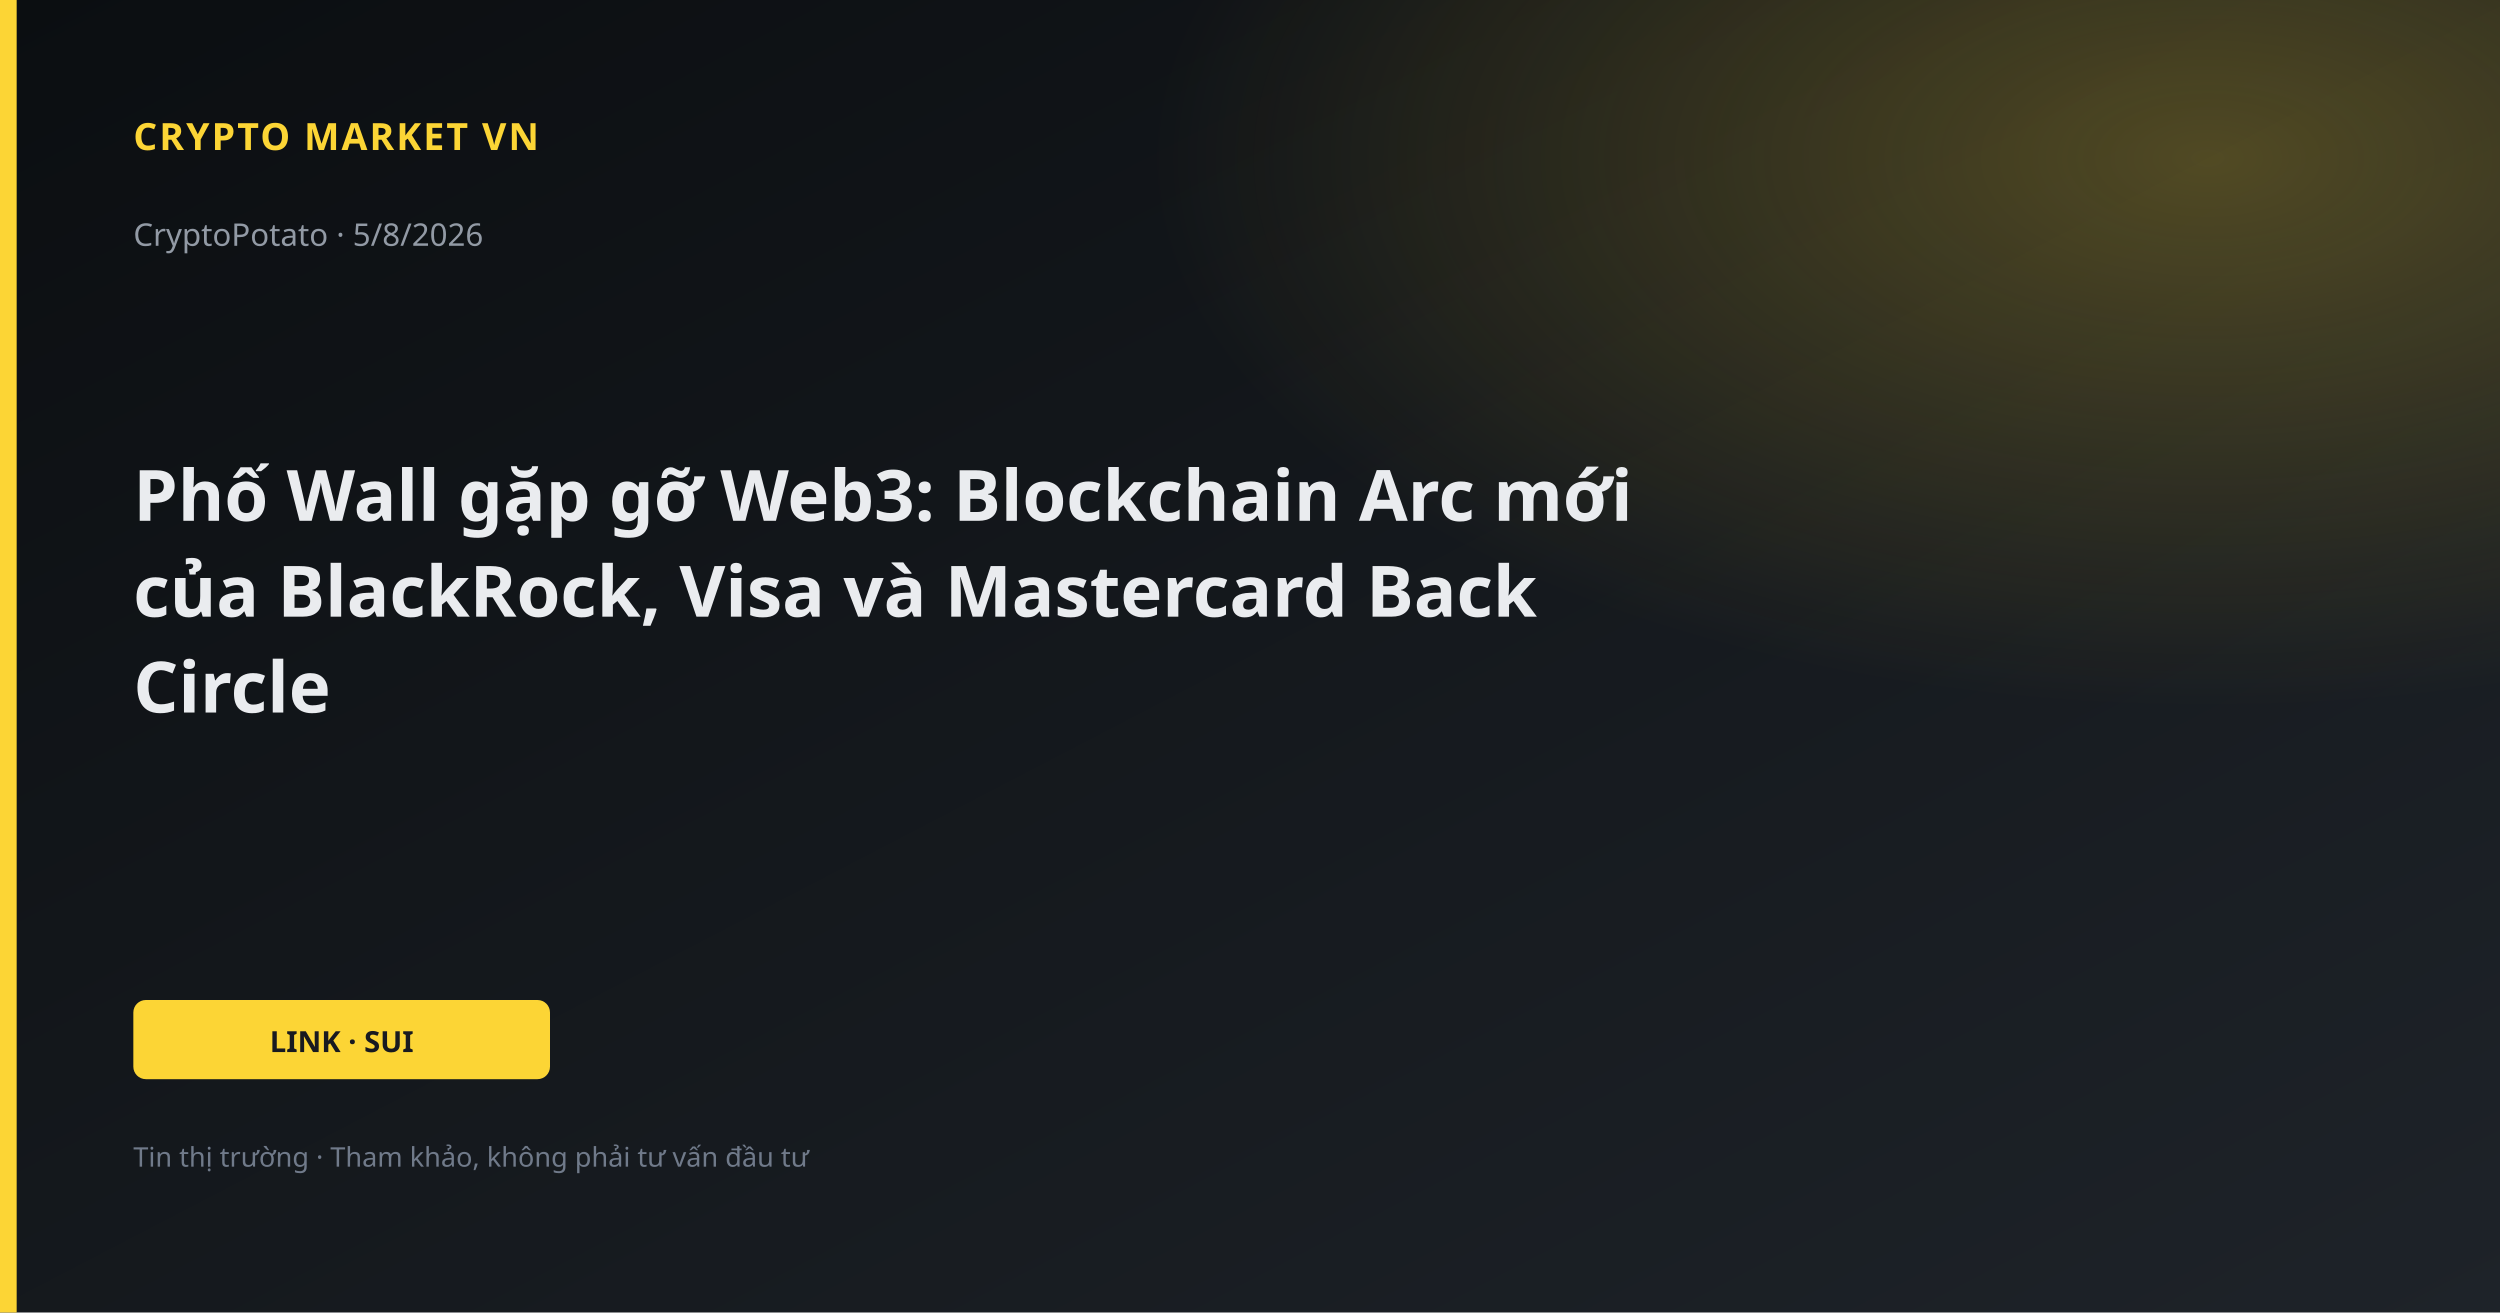
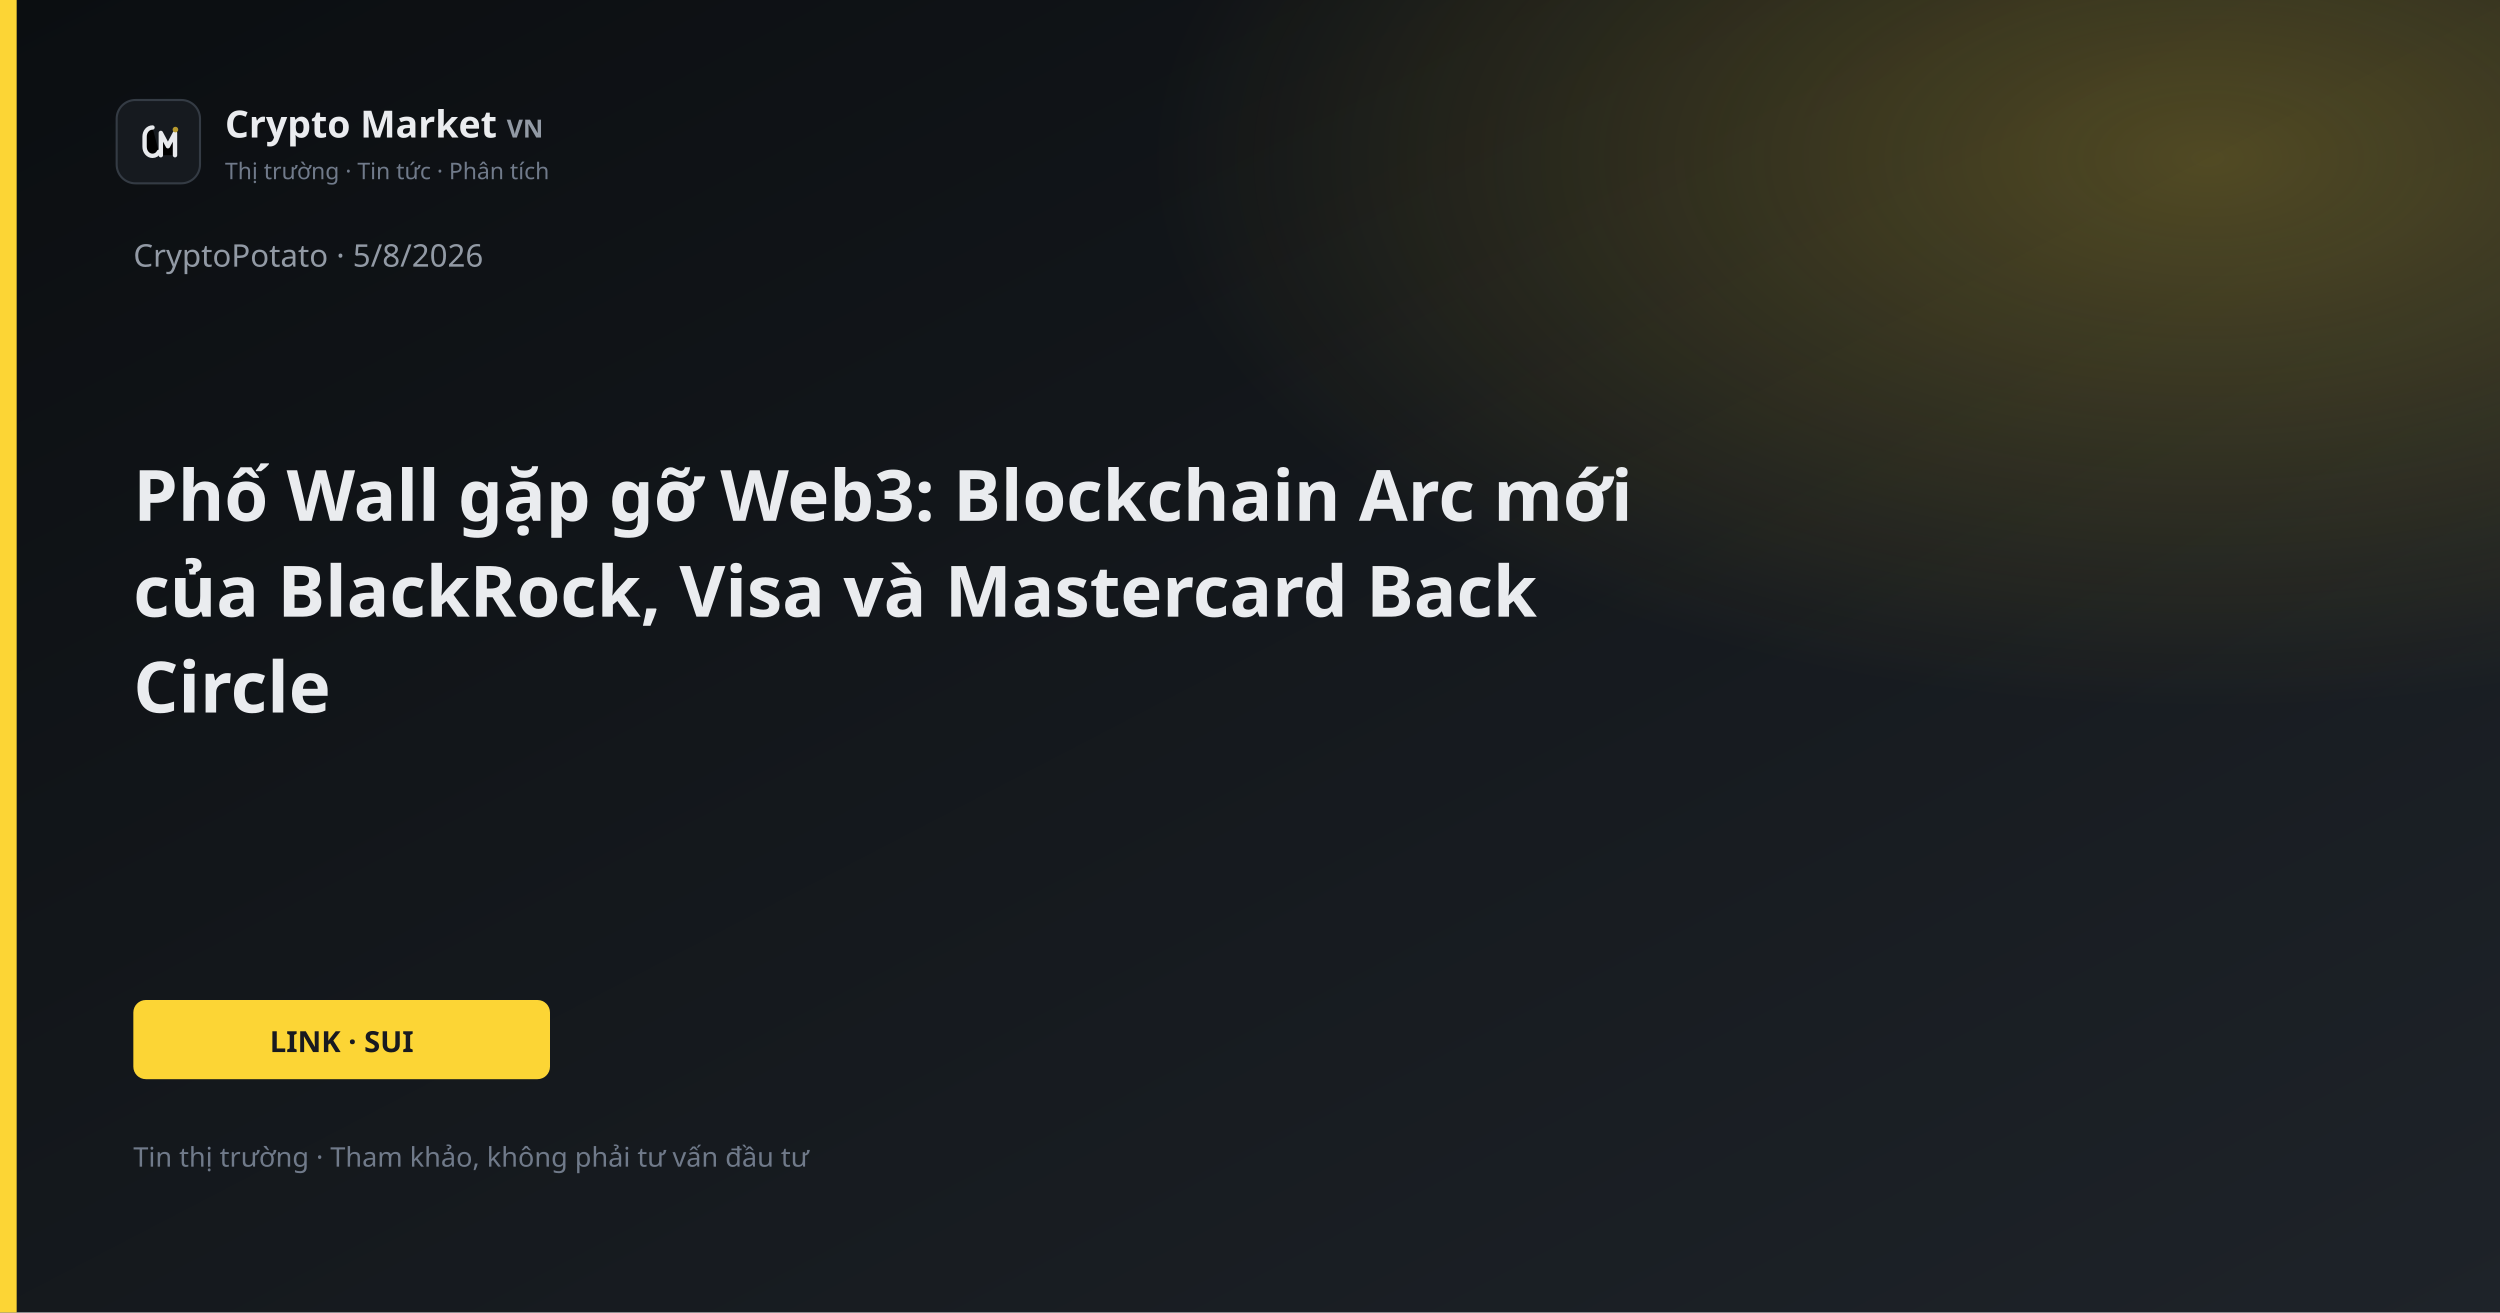
<svg xmlns="http://www.w3.org/2000/svg" width="1200" height="630" viewBox="0 0 1200 630">
  <defs>
    <linearGradient id="bg" x1="0" y1="0" x2="1" y2="1">
      <stop offset="0%" stop-color="#0B0E11" />
      <stop offset="100%" stop-color="#1E2329" />
+     </linearGradient>
+     <linearGradient id="gold" x1="0" y1="0" x2="1" y2="1">
+       <stop stop-color="#FCD535" />
+       <stop offset="1" stop-color="#F0B90B" />
    </linearGradient>
    <radialGradient id="glow" cx="88%" cy="12%" r="42%">
      <stop offset="0%" stop-color="#FCD535" stop-opacity="0.26" />
      <stop offset="100%" stop-color="#FCD535" stop-opacity="0" />
    </radialGradient>
  </defs>
  <rect width="1200" height="630" fill="url(#bg)" />
  <rect width="1200" height="630" fill="url(#glow)" />
  <rect x="0" y="0" width="8" height="630" fill="#FCD535" />
-   <text x="64" y="72" fill="#FCD535" font-family="Segoe UI, system-ui, sans-serif" font-size="18" font-weight="700" letter-spacing="1">CRYPTO MARKET VN</text>
-   <text x="64" y="118" fill="#929AA5" font-family="Segoe UI, system-ui, sans-serif" font-size="15">CryptoPotato · 5/8/2026</text>
+   <rect x="56" y="48" width="40" height="40" rx="9" fill="#161A1F" stroke="#343B44" />
+   <path d="M73.2 61.2C71.1 61.2 69.4 63.1 69.4 65.6V70.4C69.4 72.9 71.1 74.8 73.2 74.8C74.55 74.8 75.7 74.05 76.25 72.9" stroke="#E8EAED" stroke-width="2.1" stroke-linecap="round" />
+   <path d="M77.2 74.5V63.8L80.6 70.2L84 63.8V74.5" stroke="#E8EAED" stroke-width="2.1" stroke-linecap="round" stroke-linejoin="round" />
+   <circle cx="84.2" cy="62.2" r="1.35" fill="#B89A2E" />
+   <text x="108" y="66" fill="#EAECEF" font-family="Segoe UI, system-ui, sans-serif" font-size="18" font-weight="600">Crypto Market <tspan fill="#929AA5" font-size="12" font-weight="600">VN</tspan>
+   </text>
+   <text x="108" y="86" fill="#707A8A" font-family="Segoe UI, system-ui, sans-serif" font-size="11">Thị trường · Tin tức · Phân tích</text>
+   <text x="64" y="128" fill="#929AA5" font-family="Segoe UI, system-ui, sans-serif" font-size="15">CryptoPotato · 5/8/2026</text>
  <text x="64" y="250" fill="#EAECEF" font-family="Segoe UI, system-ui, sans-serif" font-size="34" font-weight="700">Phố Wall gặp gỡ Web3: Blockchain Arc mới</text>
  <text x="64" y="296" fill="#EAECEF" font-family="Segoe UI, system-ui, sans-serif" font-size="34" font-weight="700">của BlackRock, Visa và Mastercard Back</text>
  <text x="64" y="342" fill="#EAECEF" font-family="Segoe UI, system-ui, sans-serif" font-size="34" font-weight="700">Circle</text>
  <rect x="64" y="480" width="200" height="38" rx="6" fill="#FCD535" />
  <text x="164" y="505" text-anchor="middle" fill="#181A20" font-family="Segoe UI, system-ui, sans-serif" font-size="14" font-weight="700">LINK · SUI</text>
  <text x="64" y="560" fill="#707A8A" font-family="Segoe UI, system-ui, sans-serif" font-size="13">Tin thị trường · Tham khảo, không phải tư vấn đầu tư</text>
</svg>
